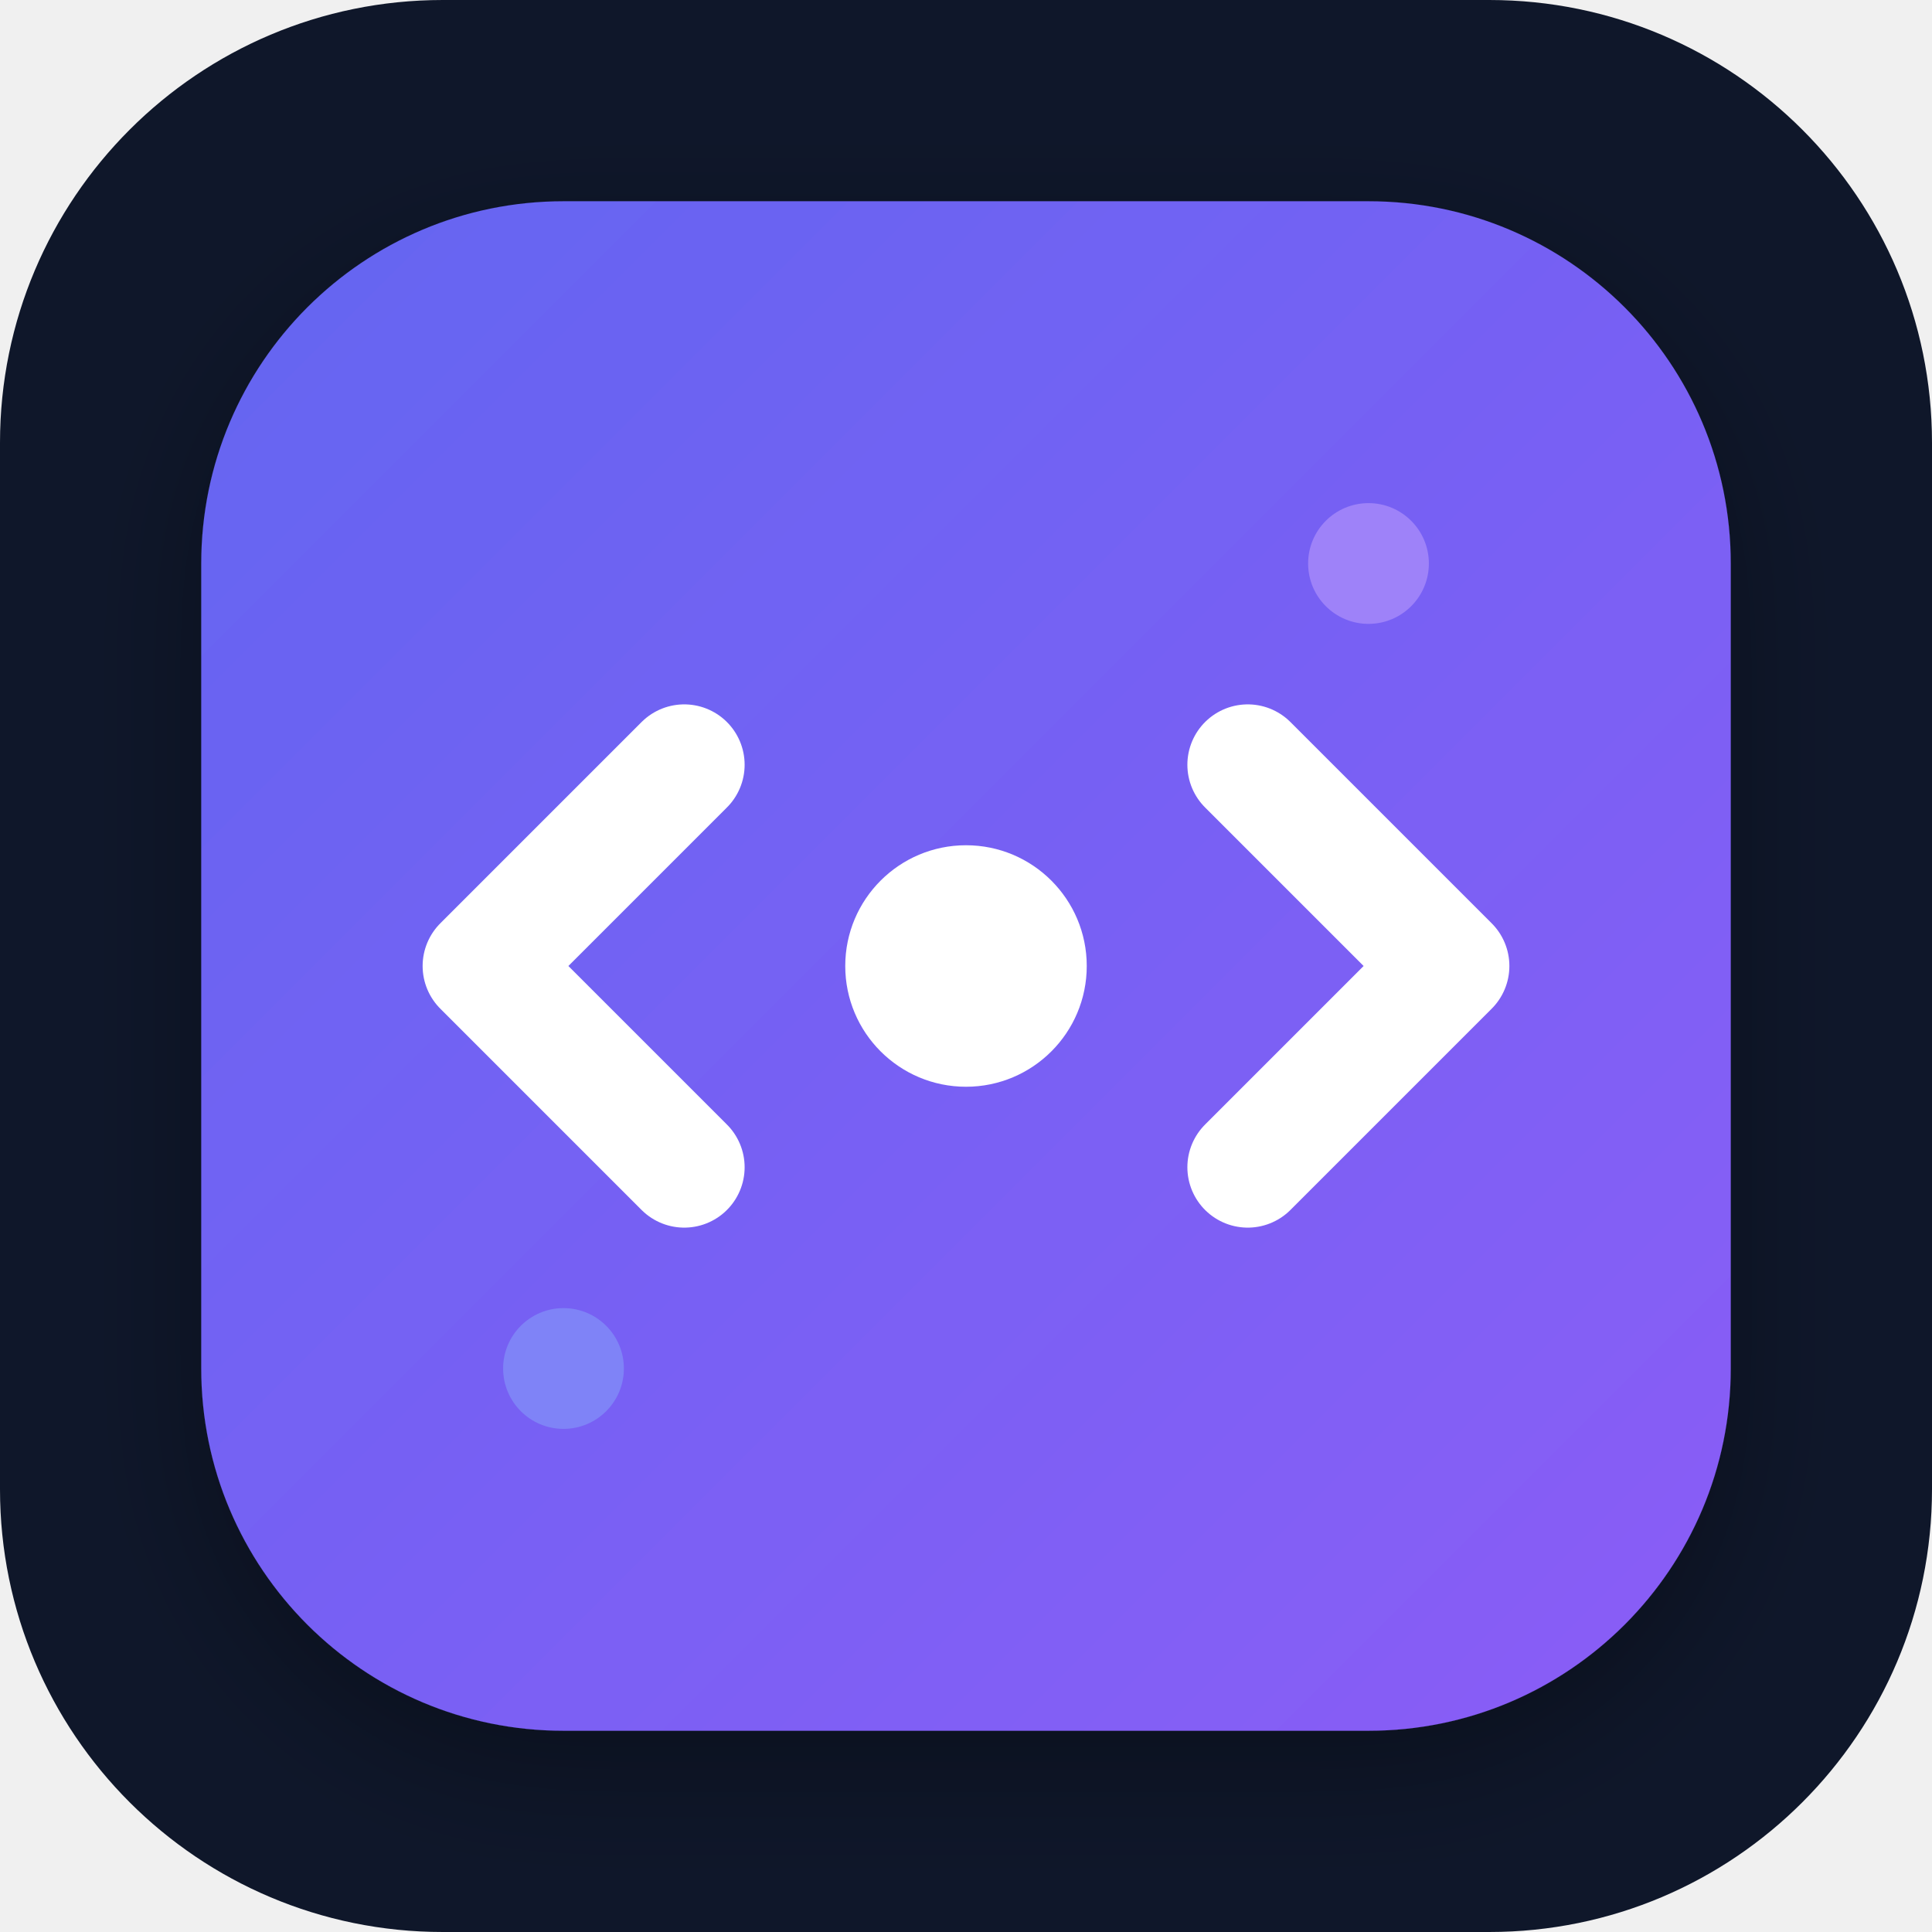
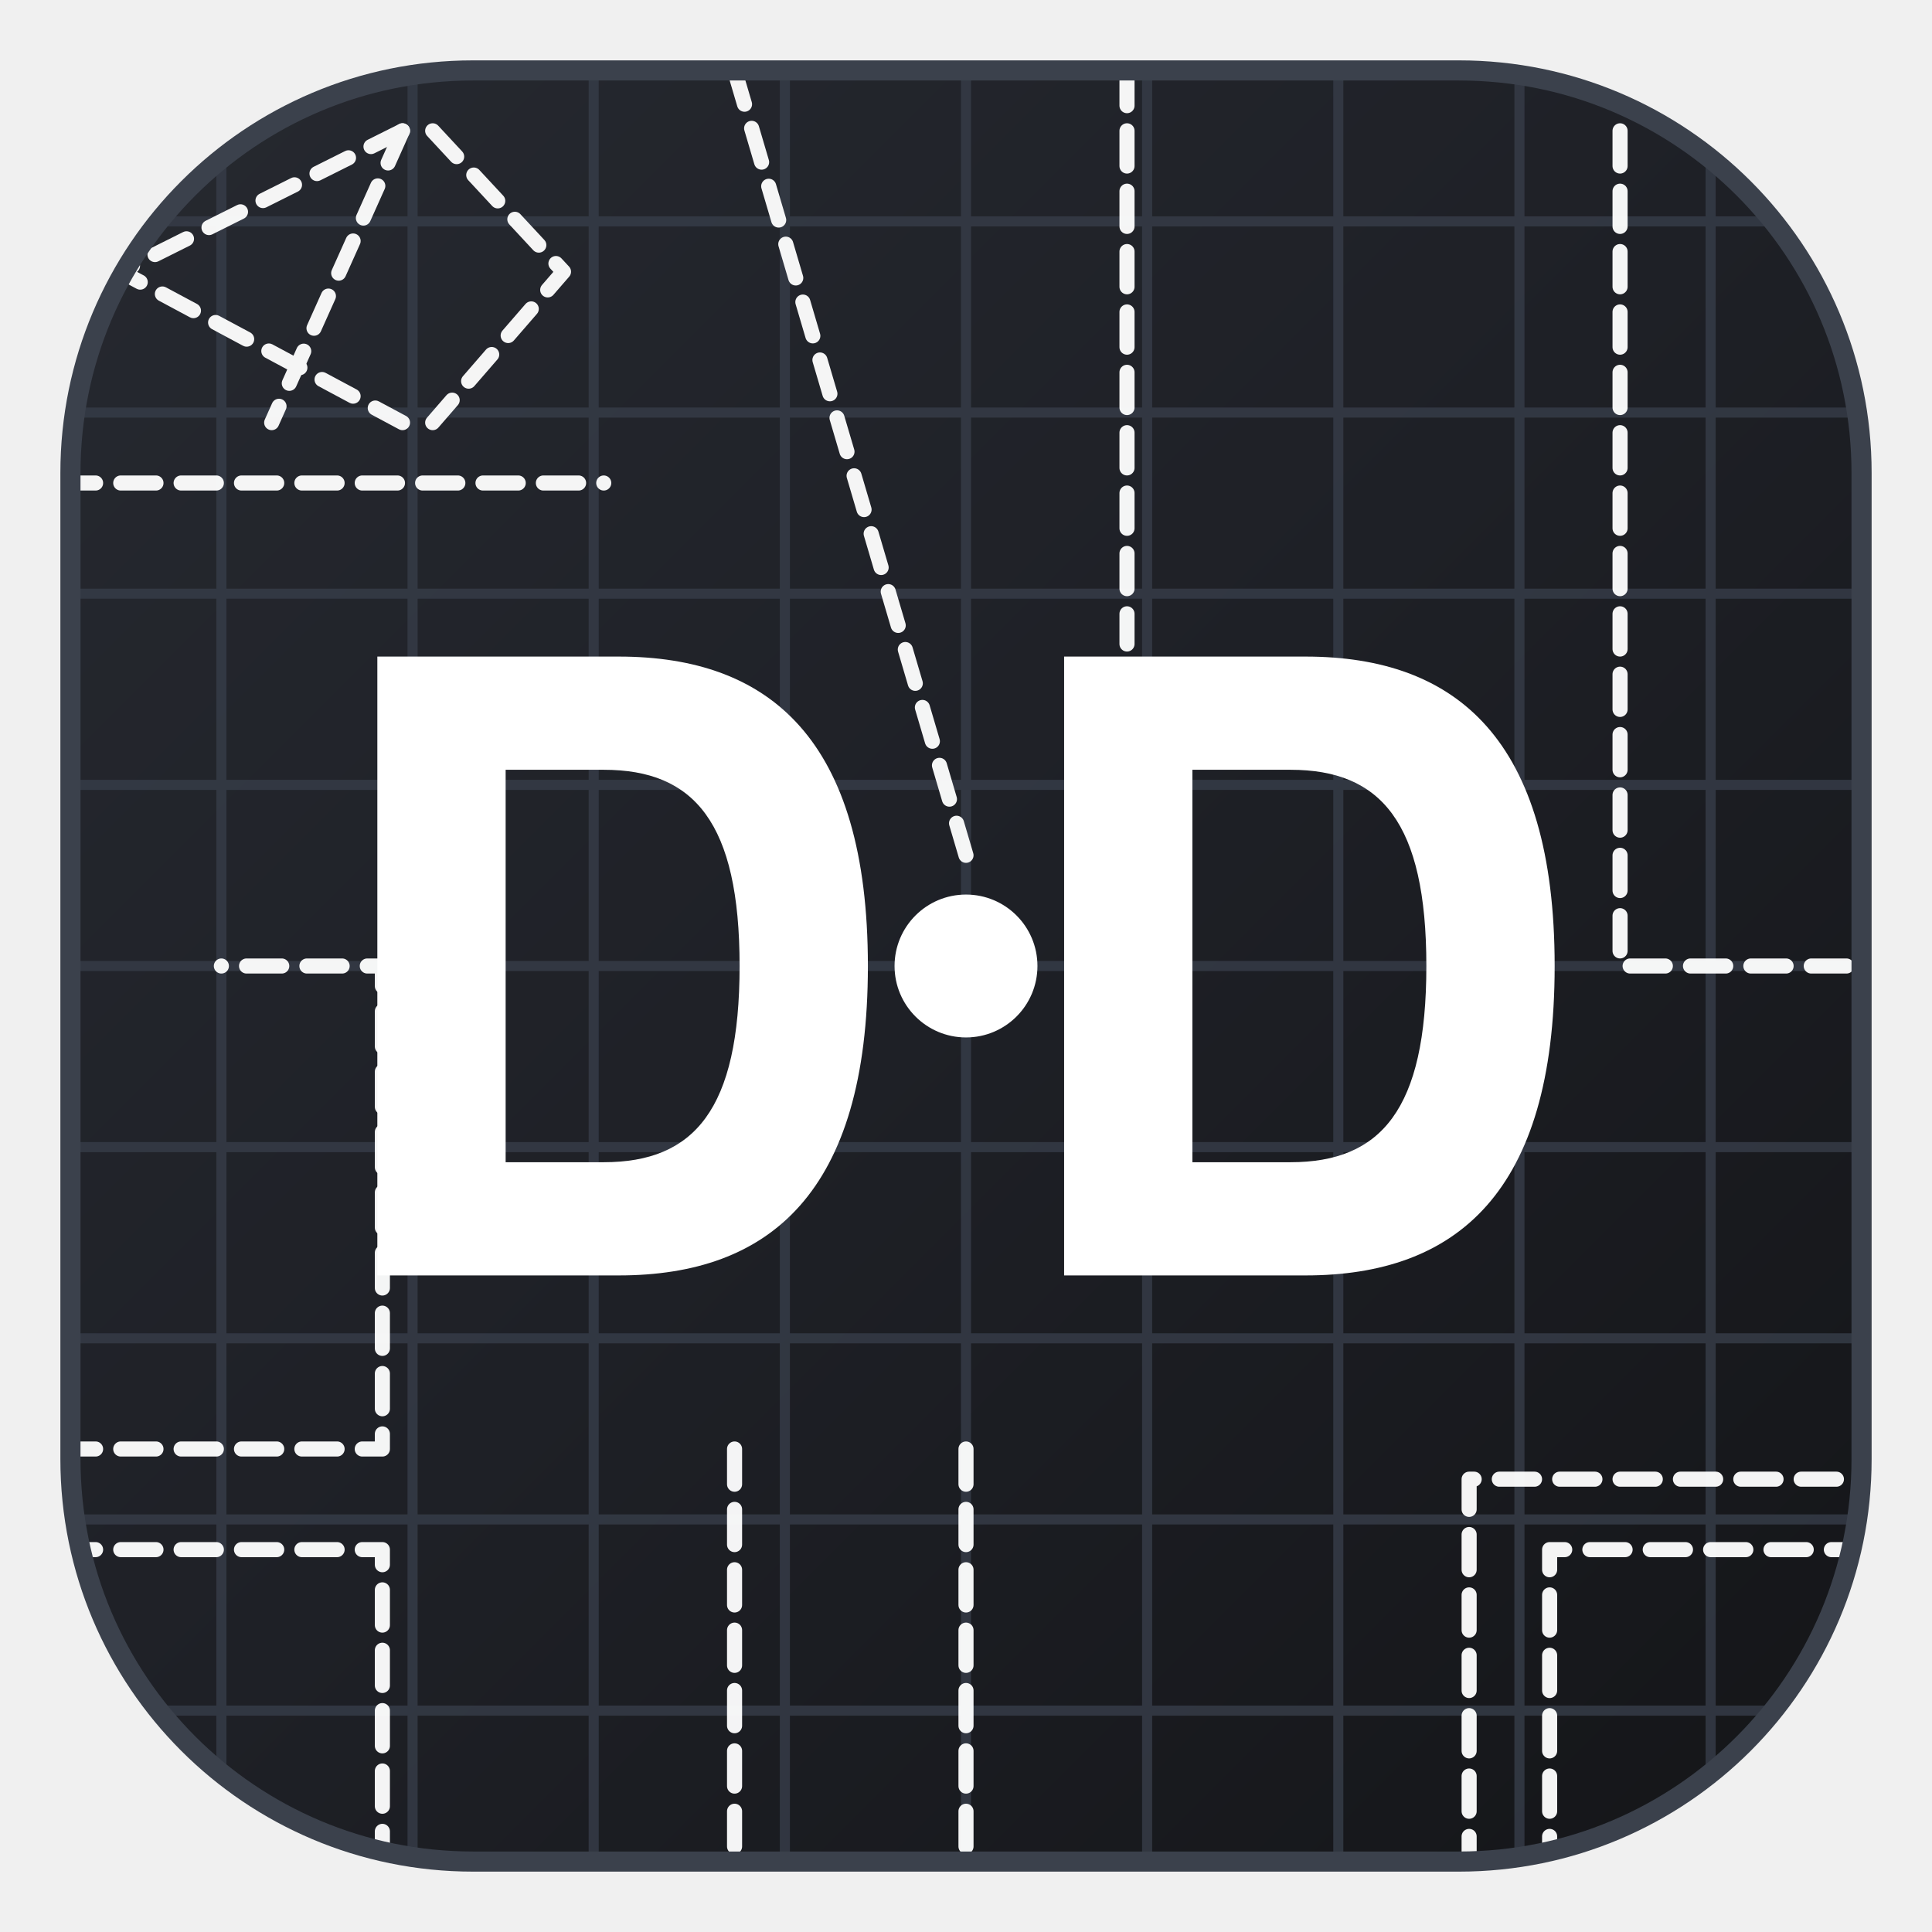
<svg xmlns="http://www.w3.org/2000/svg" viewBox="0 0 192 192" width="192" height="192">
  <defs>
-     <linearGradient id="pwa-grad-192" x1="0%" y1="0%" x2="100%" y2="100%">
-       <stop offset="0%" stop-color="#6366f1" />
-       <stop offset="100%" stop-color="#8b5cf6" />
+     <linearGradient id="pwa-bg-192" x1="0%" y1="0%" x2="100%" y2="100%">
+       <stop offset="0%" stop-color="#262930" />
+       <stop offset="50%" stop-color="#1e2026" />
+       <stop offset="100%" stop-color="#141518" />
    </linearGradient>
-     <filter id="shadow-192" x="-10%" y="-10%" width="120%" height="120%">
-       <feDropShadow dx="0" dy="4" stdDeviation="6" flood-color="#000000" flood-opacity="0.3" />
-     </filter>
+     <clipPath id="pwa-squircle-clip-192">
+       <rect x="7" y="7" width="178" height="178" rx="40" ry="40" />
+     </clipPath>
  </defs>
-   <rect width="192" height="192" rx="44" fill="#0f172a" />
-   <rect x="20" y="20" width="152" height="152" rx="36" fill="url(#pwa-grad-192)" filter="url(#shadow-192)" />
-   <path d="M68 76L48 96L68 116" stroke="#ffffff" stroke-width="12" stroke-linecap="round" stroke-linejoin="round" fill="none" />
-   <path d="M124 76L144 96L124 116" stroke="#ffffff" stroke-width="12" stroke-linecap="round" stroke-linejoin="round" fill="none" />
-   <circle cx="96" cy="96" r="12" fill="#ffffff" />
-   <circle cx="136" cy="56" r="6" fill="#a78bfa" opacity="0.8" />
-   <circle cx="56" cy="136" r="6" fill="#818cf8" opacity="0.8" />
+   <g clip-path="url(#pwa-squircle-clip-192)">
+     <rect x="7" y="7" width="178" height="178" fill="url(#pwa-bg-192)" />
+     <g stroke="#353b47" stroke-width="1" opacity="0.85">
+       <line x1="22" y1="0" x2="22" y2="192" />
+       <line x1="41" y1="0" x2="41" y2="192" />
+       <line x1="59" y1="0" x2="59" y2="192" />
+       <line x1="78" y1="0" x2="78" y2="192" />
+       <line x1="96" y1="0" x2="96" y2="192" />
+       <line x1="114" y1="0" x2="114" y2="192" />
+       <line x1="133" y1="0" x2="133" y2="192" />
+       <line x1="151" y1="0" x2="151" y2="192" />
+       <line x1="170" y1="0" x2="170" y2="192" />
+       <line x1="0" y1="22" x2="192" y2="22" />
+       <line x1="0" y1="41" x2="192" y2="41" />
+       <line x1="0" y1="59" x2="192" y2="59" />
+       <line x1="0" y1="78" x2="192" y2="78" />
+       <line x1="0" y1="96" x2="192" y2="96" />
+       <line x1="0" y1="114" x2="192" y2="114" />
+       <line x1="0" y1="133" x2="192" y2="133" />
+       <line x1="0" y1="151" x2="192" y2="151" />
+       <line x1="0" y1="170" x2="192" y2="170" />
+     </g>
+     <g stroke="#ffffff" stroke-width="1.5" stroke-linecap="round" stroke-linejoin="round" stroke-dasharray="3.5 2.5" opacity="0.95" fill="none">
+       <polyline points="40,13 12,27 40,42" />
+       <line x1="40" y1="13" x2="27" y2="42" />
+       <polyline points="43,13 56,27 43,42" />
+       <line x1="0" y1="48" x2="60" y2="48" />
+       <line x1="73" y1="7" x2="96" y2="85" />
+       <line x1="112" y1="7" x2="112" y2="64" />
+       <polyline points="161,7 161,96 192,96" />
+       <polyline points="0,144 38,144 38,96 22,96" />
+       <polyline points="0,154 38,154 38,192" />
+       <line x1="73" y1="144" x2="73" y2="192" />
+       <line x1="96" y1="144" x2="96" y2="192" />
+       <polyline points="146,192 146,147 192,147" />
+       <polyline points="154,192 154,154 192,154" />
+     </g>
+     <g fill="#ffffff">
+       <path fill-rule="evenodd" d="M 37.5 65.25 H 61.5 C 76.5 65.25 86.25 73.5 86.25 96 C 86.25 118.5 76.5 126.75 61.5 126.75 H 37.5 V 65.25 Z M 50.25 76.5 V 115.5 H 60 C 69 115.5 73.5 110.25 73.5 96 C 73.5 81.75 69 76.5 60 76.5 H 50.25 Z" />
+       <circle cx="96" cy="96" r="7.1" />
+       <path fill-rule="evenodd" d="M 105.75 65.25 H 129.75 C 144.75 65.25 154.5 73.5 154.5 96 C 154.5 118.5 144.75 126.75 129.75 126.75 H 105.75 V 65.25 Z M 118.5 76.5 V 115.5 H 128.25 C 137.25 115.5 141.75 110.25 141.75 96 C 141.75 81.75 137.25 76.5 128.25 76.5 H 118.5 Z" />
+     </g>
+   </g>
+   <rect x="7" y="7" width="178" height="178" rx="40" ry="40" fill="none" stroke="#3b414c" stroke-width="2" />
</svg>
